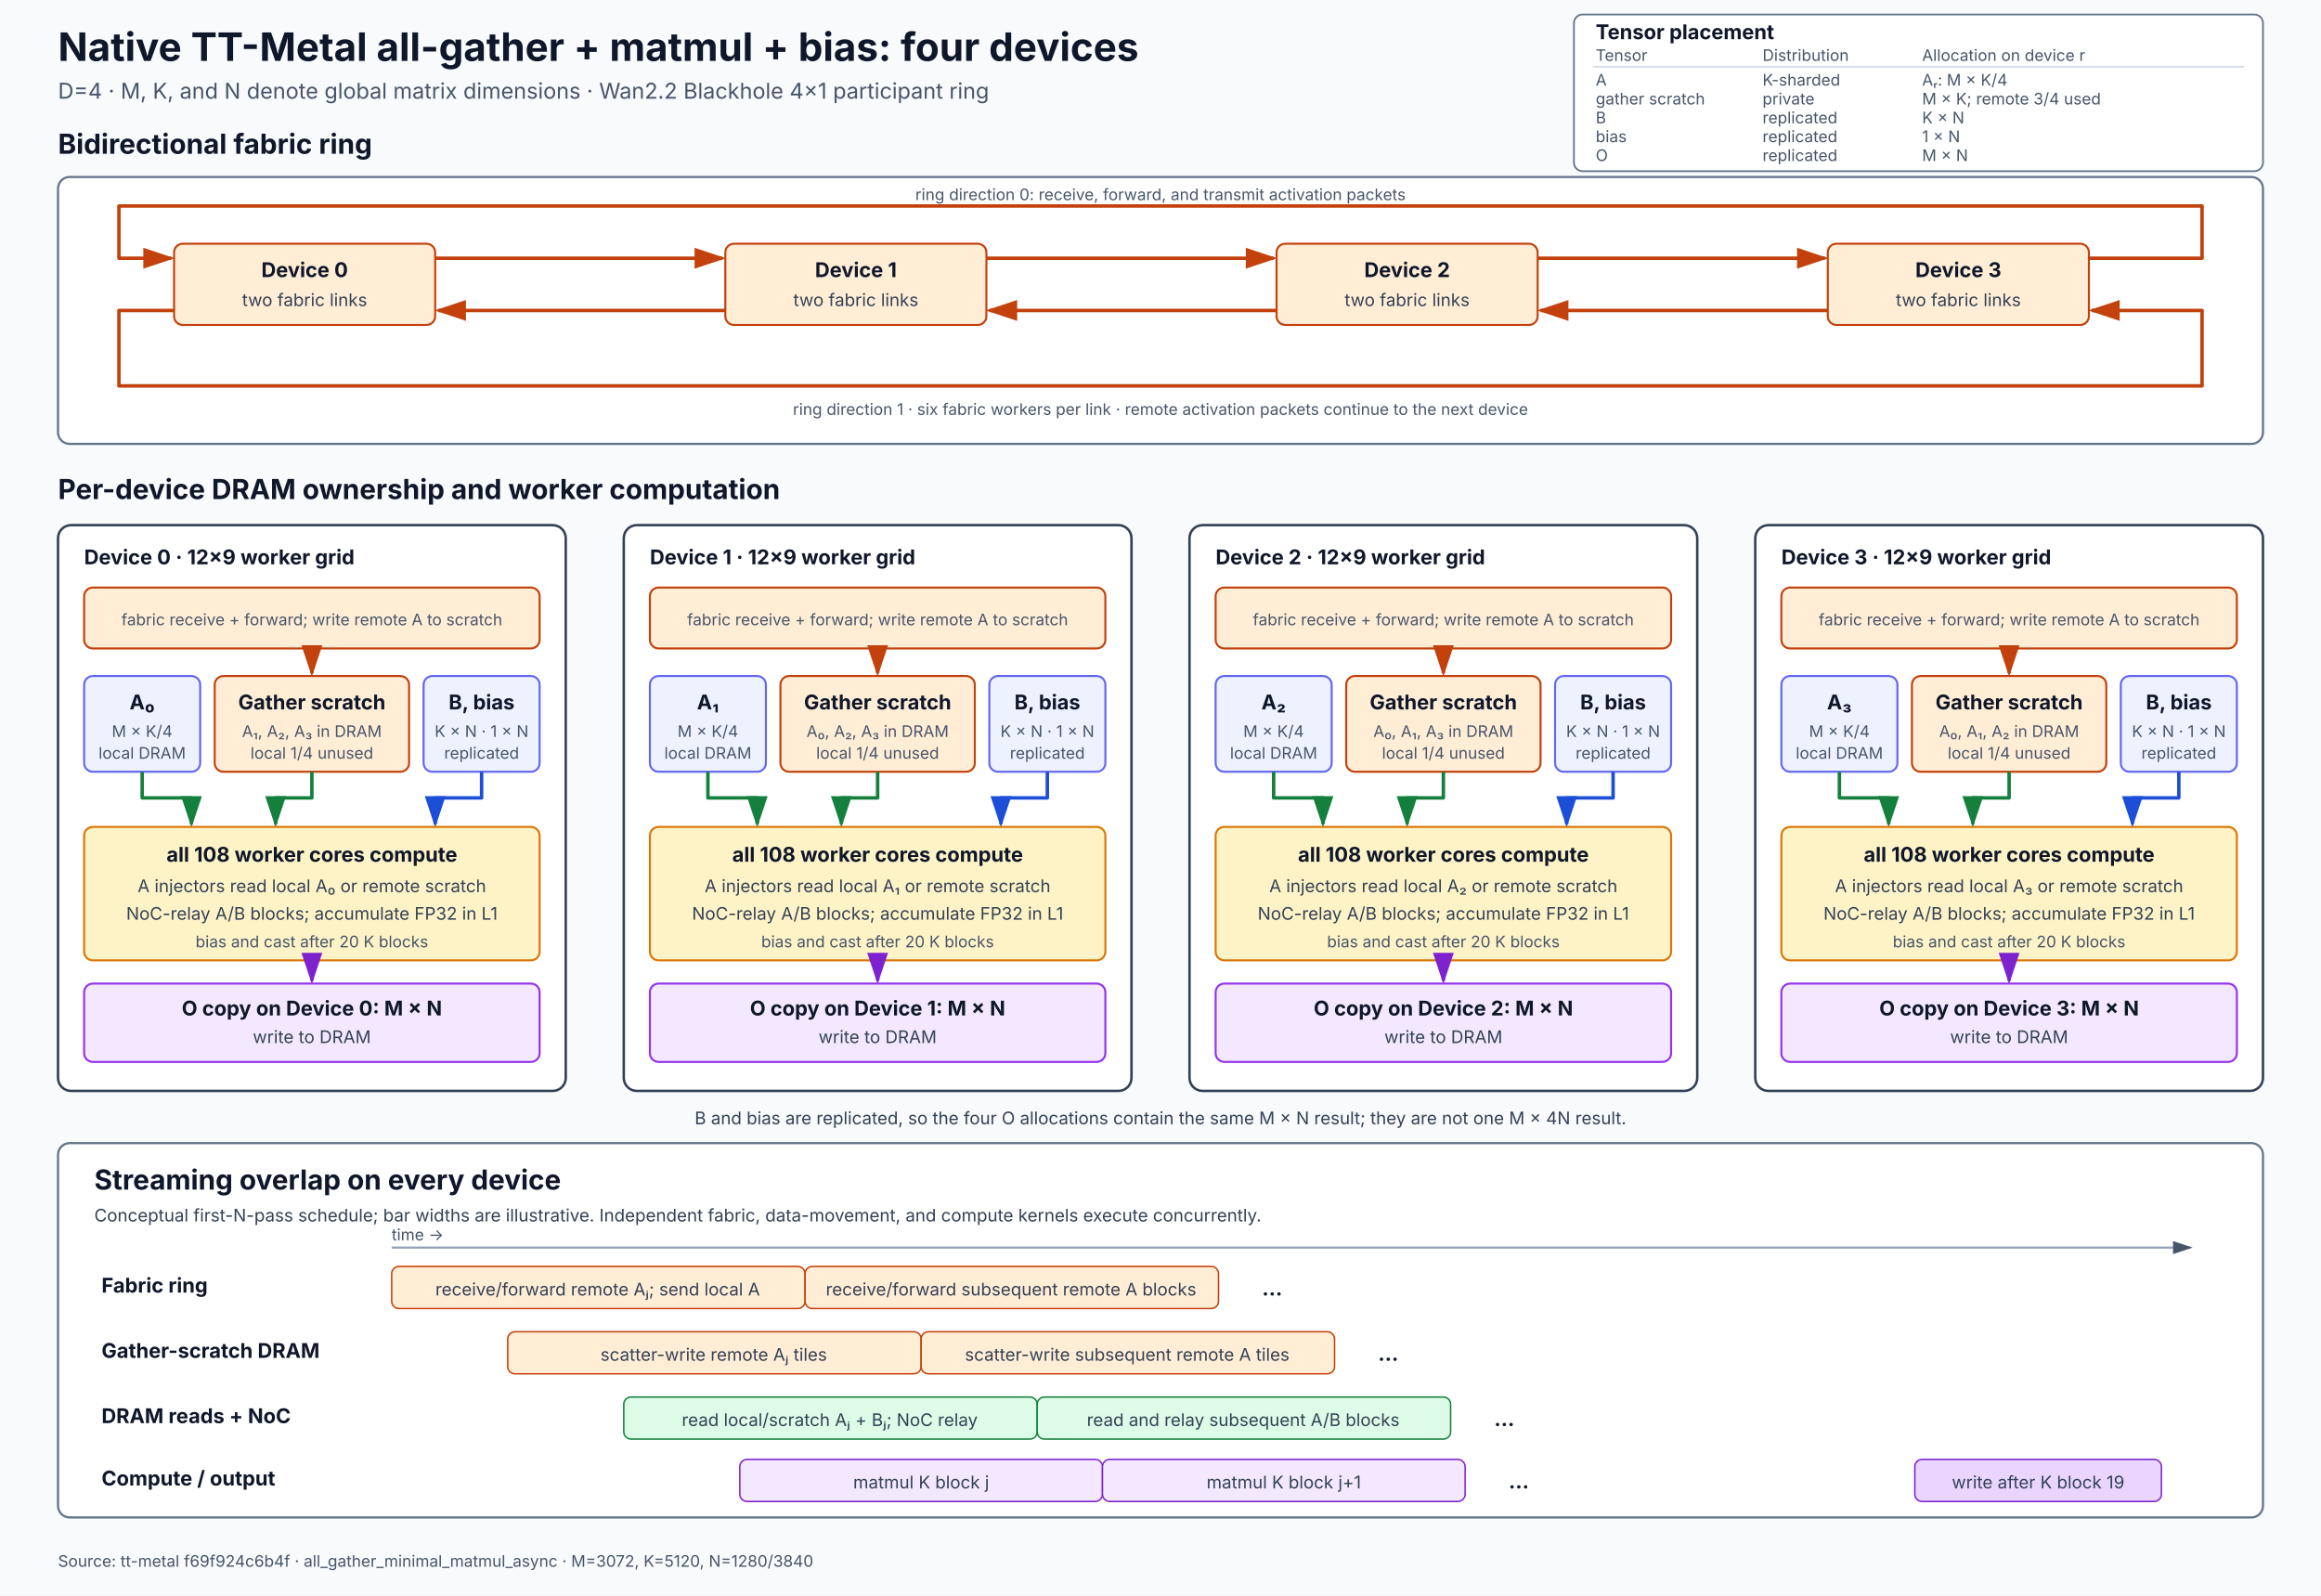
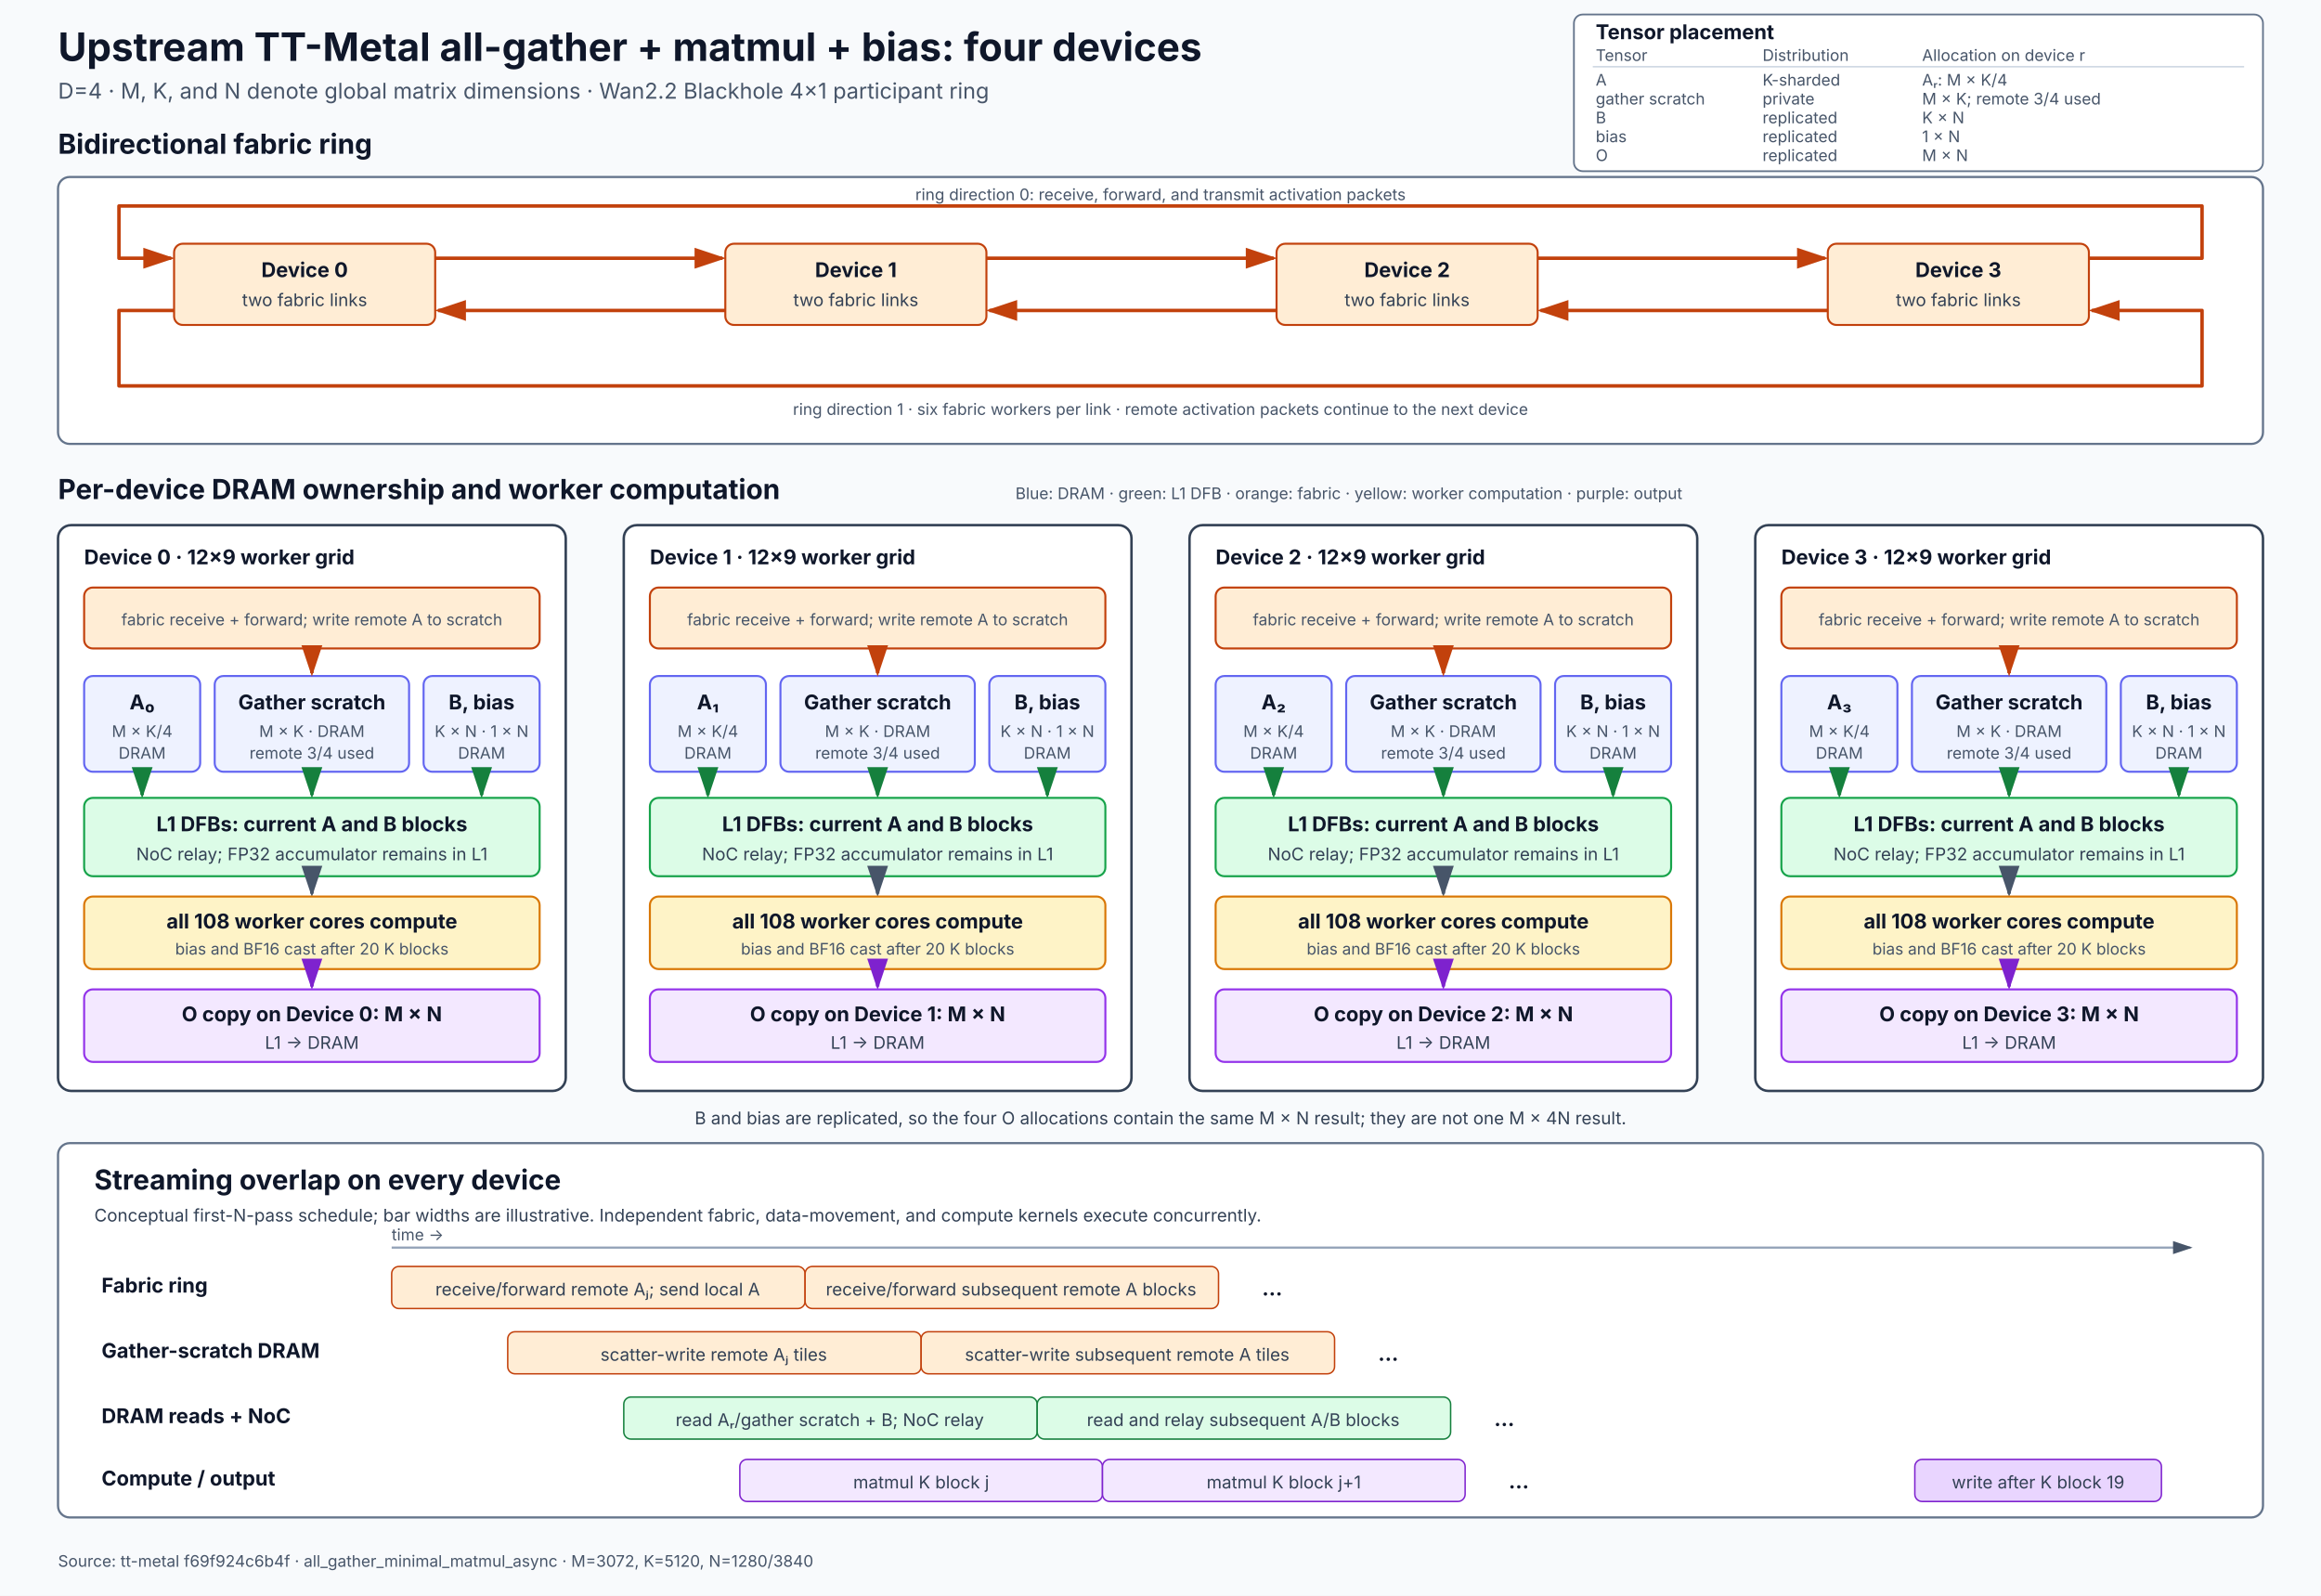
<svg xmlns="http://www.w3.org/2000/svg" width="1600" height="1100" viewBox="0 0 1600 1100" role="img" aria-labelledby="title description">
  <defs>
    <marker id="arrow-orange" markerWidth="10" markerHeight="10" refX="8" refY="3" orient="auto" markerUnits="strokeWidth">
      <path d="M0,0 L0,6 L9,3 z" fill="#c2410c" />
    </marker>
    <marker id="arrow-green" markerWidth="10" markerHeight="10" refX="8" refY="3" orient="auto" markerUnits="strokeWidth">
      <path d="M0,0 L0,6 L9,3 z" fill="#15803d" />
    </marker>
    <marker id="arrow-blue" markerWidth="10" markerHeight="10" refX="8" refY="3" orient="auto" markerUnits="strokeWidth">
      <path d="M0,0 L0,6 L9,3 z" fill="#1d4ed8" />
    </marker>
    <marker id="arrow-purple" markerWidth="10" markerHeight="10" refX="8" refY="3" orient="auto" markerUnits="strokeWidth">
      <path d="M0,0 L0,6 L9,3 z" fill="#7e22ce" />
    </marker>
    <marker id="arrow-gray" markerWidth="10" markerHeight="10" refX="8" refY="3" orient="auto" markerUnits="strokeWidth">
      <path d="M0,0 L0,6 L9,3 z" fill="#475569" />
    </marker>
    <style>
      text { font-family: Inter, ui-sans-serif, system-ui, sans-serif; fill: #0f172a; }
      .title { font-size: 27px; font-weight: 700; }
      .subtitle { font-size: 15px; fill: #475569; }
      .section { font-size: 19px; font-weight: 700; }
      .label { font-size: 14px; font-weight: 650; }
      .small { font-size: 12px; fill: #334155; }
      .tiny { font-size: 11px; fill: #475569; }
      .panel { fill: #ffffff; stroke: #64748b; stroke-width: 1.5; rx: 8; }
      .device { fill: #ffffff; stroke: #334155; stroke-width: 1.7; rx: 9; }
      .dram { fill: #eef2ff; stroke: #6366f1; stroke-width: 1.4; rx: 6; }
+       .l1 { fill: #dcfce7; stroke: #16a34a; stroke-width: 1.4; rx: 6; }
      .scratch { fill: #ffedd5; stroke: #c2410c; stroke-width: 1.4; rx: 6; }
      .compute { fill: #fef3c7; stroke: #d97706; stroke-width: 1.4; rx: 6; }
      .output { fill: #f3e8ff; stroke: #9333ea; stroke-width: 1.4; rx: 6; }
      .table { fill: #ffffff; stroke: #64748b; stroke-width: 1.2; rx: 6; }
      .rule { stroke: #cbd5e1; stroke-width: 1; }
      .route { fill: none; stroke-width: 2.4; stroke-linejoin: round; }
    </style>
  </defs>
  <rect width="1600" height="1100" fill="#f8fafc" />
-   <text x="40" y="42" class="title">Native TT-Metal all-gather + matmul + bias: four devices</text>
+   <text x="40" y="42" class="title">Upstream TT-Metal all-gather + matmul + bias: four devices</text>
  <text x="40" y="68" class="subtitle">D=4 · M, K, and N denote global matrix dimensions · Wan2.2 Blackhole 4×1 participant ring</text>
  <rect x="1085" y="10" width="475" height="108" class="table" />
  <text x="1100" y="27" class="label">Tensor placement</text>
  <text x="1100" y="42" class="tiny">Tensor</text>
  <text x="1215" y="42" class="tiny">Distribution</text>
  <text x="1325" y="42" class="tiny">Allocation on device r</text>
  <path d="M1098 46 H1547" class="rule" />
  <text x="1100" y="59" class="tiny">A</text>
  <text x="1215" y="59" class="tiny">K-sharded</text>
  <text x="1325" y="59" class="tiny">Aᵣ: M × K/4</text>
  <text x="1100" y="72" class="tiny">gather scratch</text>
  <text x="1215" y="72" class="tiny">private</text>
  <text x="1325" y="72" class="tiny">M × K; remote 3/4 used</text>
  <text x="1100" y="85" class="tiny">B</text>
  <text x="1215" y="85" class="tiny">replicated</text>
  <text x="1325" y="85" class="tiny">K × N</text>
  <text x="1100" y="98" class="tiny">bias</text>
  <text x="1215" y="98" class="tiny">replicated</text>
  <text x="1325" y="98" class="tiny">1 × N</text>
  <text x="1100" y="111" class="tiny">O</text>
  <text x="1215" y="111" class="tiny">replicated</text>
  <text x="1325" y="111" class="tiny">M × N</text>
  <text x="40" y="106" class="section">Bidirectional fabric ring</text>
  <rect x="40" y="122" width="1520" height="184" class="panel" />
  <rect x="120" y="168" width="180" height="56" class="scratch" />
  <text x="210" y="191" class="label" text-anchor="middle">Device 0</text>
  <text x="210" y="211" class="small" text-anchor="middle">two fabric links</text>
  <rect x="500" y="168" width="180" height="56" class="scratch" />
  <text x="590" y="191" class="label" text-anchor="middle">Device 1</text>
  <text x="590" y="211" class="small" text-anchor="middle">two fabric links</text>
  <rect x="880" y="168" width="180" height="56" class="scratch" />
  <text x="970" y="191" class="label" text-anchor="middle">Device 2</text>
  <text x="970" y="211" class="small" text-anchor="middle">two fabric links</text>
  <rect x="1260" y="168" width="180" height="56" class="scratch" />
  <text x="1350" y="191" class="label" text-anchor="middle">Device 3</text>
  <text x="1350" y="211" class="small" text-anchor="middle">two fabric links</text>
  <path d="M300 178 H498" class="route" stroke="#c2410c" marker-end="url(#arrow-orange)" />
  <path d="M680 178 H878" class="route" stroke="#c2410c" marker-end="url(#arrow-orange)" />
  <path d="M1060 178 H1258" class="route" stroke="#c2410c" marker-end="url(#arrow-orange)" />
  <path d="M1440 178 H1518 V142 H82 V178 H118" class="route" stroke="#c2410c" marker-end="url(#arrow-orange)" />
  <text x="800" y="138" class="tiny" text-anchor="middle">ring direction 0: receive, forward, and transmit activation packets</text>
  <path d="M1260 214 H1062" class="route" stroke="#c2410c" marker-end="url(#arrow-orange)" />
  <path d="M880 214 H682" class="route" stroke="#c2410c" marker-end="url(#arrow-orange)" />
  <path d="M500 214 H302" class="route" stroke="#c2410c" marker-end="url(#arrow-orange)" />
  <path d="M120 214 H82 V266 H1518 V214 H1442" class="route" stroke="#c2410c" marker-end="url(#arrow-orange)" />
  <text x="800" y="286" class="tiny" text-anchor="middle">ring direction 1 · six fabric workers per link · remote activation packets continue to the next device</text>
  <text x="40" y="344" class="section">Per-device DRAM ownership and worker computation</text>
+   <text x="700" y="344" class="tiny">Blue: DRAM · green: L1 DFB · orange: fabric · yellow: worker computation · purple: output</text>
  <g id="device-0">
    <rect x="40" y="362" width="350" height="390" class="device" />
    <text x="58" y="389" class="label">Device 0 · 12×9 worker grid</text>
    <rect x="58" y="405" width="314" height="42" class="scratch" />
    <text x="215" y="431" class="tiny" text-anchor="middle">fabric receive + forward; write remote A to scratch</text>
    <rect x="58" y="466" width="80" height="66" class="dram" />
    <text x="98" y="489" class="label" text-anchor="middle">A₀</text>
    <text x="98" y="508" class="tiny" text-anchor="middle">M × K/4</text>
-     <text x="98" y="523" class="tiny" text-anchor="middle">local DRAM</text>
-     <rect x="148" y="466" width="134" height="66" class="scratch" />
+     <text x="98" y="523" class="tiny" text-anchor="middle">DRAM</text>
+     <rect x="148" y="466" width="134" height="66" class="dram" />
    <text x="215" y="489" class="label" text-anchor="middle">Gather scratch</text>
-     <text x="215" y="508" class="tiny" text-anchor="middle">A₁, A₂, A₃ in DRAM</text>
-     <text x="215" y="523" class="tiny" text-anchor="middle">local 1/4 unused</text>
+     <text x="215" y="508" class="tiny" text-anchor="middle">M × K · DRAM</text>
+     <text x="215" y="523" class="tiny" text-anchor="middle">remote 3/4 used</text>
    <rect x="292" y="466" width="80" height="66" class="dram" />
    <text x="332" y="489" class="label" text-anchor="middle">B, bias</text>
    <text x="332" y="508" class="tiny" text-anchor="middle">K × N · 1 × N</text>
-     <text x="332" y="523" class="tiny" text-anchor="middle">replicated</text>
+     <text x="332" y="523" class="tiny" text-anchor="middle">DRAM</text>
    <path d="M215 447 V464" class="route" stroke="#c2410c" marker-end="url(#arrow-orange)" />
-     <path d="M98 532 V550 H132 V568" class="route" stroke="#15803d" marker-end="url(#arrow-green)" />
-     <path d="M215 532 V550 H190 V568" class="route" stroke="#15803d" marker-end="url(#arrow-green)" />
-     <path d="M332 532 V550 H300 V568" class="route" stroke="#1d4ed8" marker-end="url(#arrow-blue)" />
-     <rect x="58" y="570" width="314" height="92" class="compute" />
-     <text x="215" y="594" class="label" text-anchor="middle">all 108 worker cores compute</text>
-     <text x="215" y="615" class="small" text-anchor="middle">A injectors read local A₀ or remote scratch</text>
-     <text x="215" y="634" class="small" text-anchor="middle">NoC-relay A/B blocks; accumulate FP32 in L1</text>
-     <text x="215" y="653" class="tiny" text-anchor="middle">bias and cast after 20 K blocks</text>
-     <path d="M215 662 V676" class="route" stroke="#7e22ce" marker-end="url(#arrow-purple)" />
-     <rect x="58" y="678" width="314" height="54" class="output" />
-     <text x="215" y="700" class="label" text-anchor="middle">O copy on Device 0: M × N</text>
-     <text x="215" y="719" class="small" text-anchor="middle">write to DRAM</text>
+     <path d="M98 532 V548" class="route" stroke="#15803d" marker-end="url(#arrow-green)" />
+     <path d="M215 532 V548" class="route" stroke="#15803d" marker-end="url(#arrow-green)" />
+     <path d="M332 532 V548" class="route" stroke="#15803d" marker-end="url(#arrow-green)" />
+     <rect x="58" y="550" width="314" height="54" class="l1" />
+     <text x="215" y="573" class="label" text-anchor="middle">L1 DFBs: current A and B blocks</text>
+     <text x="215" y="593" class="small" text-anchor="middle">NoC relay; FP32 accumulator remains in L1</text>
+     <path d="M215 604 V616" class="route" stroke="#475569" marker-end="url(#arrow-gray)" />
+     <rect x="58" y="618" width="314" height="50" class="compute" />
+     <text x="215" y="640" class="label" text-anchor="middle">all 108 worker cores compute</text>
+     <text x="215" y="658" class="tiny" text-anchor="middle">bias and BF16 cast after 20 K blocks</text>
+     <path d="M215 668 V680" class="route" stroke="#7e22ce" marker-end="url(#arrow-purple)" />
+     <rect x="58" y="682" width="314" height="50" class="output" />
+     <text x="215" y="704" class="label" text-anchor="middle">O copy on Device 0: M × N</text>
+     <text x="215" y="723" class="small" text-anchor="middle">L1 → DRAM</text>
  </g>
  <g id="device-1">
    <rect x="430" y="362" width="350" height="390" class="device" />
    <text x="448" y="389" class="label">Device 1 · 12×9 worker grid</text>
    <rect x="448" y="405" width="314" height="42" class="scratch" />
    <text x="605" y="431" class="tiny" text-anchor="middle">fabric receive + forward; write remote A to scratch</text>
    <rect x="448" y="466" width="80" height="66" class="dram" />
    <text x="488" y="489" class="label" text-anchor="middle">A₁</text>
    <text x="488" y="508" class="tiny" text-anchor="middle">M × K/4</text>
-     <text x="488" y="523" class="tiny" text-anchor="middle">local DRAM</text>
-     <rect x="538" y="466" width="134" height="66" class="scratch" />
+     <text x="488" y="523" class="tiny" text-anchor="middle">DRAM</text>
+     <rect x="538" y="466" width="134" height="66" class="dram" />
    <text x="605" y="489" class="label" text-anchor="middle">Gather scratch</text>
-     <text x="605" y="508" class="tiny" text-anchor="middle">A₀, A₂, A₃ in DRAM</text>
-     <text x="605" y="523" class="tiny" text-anchor="middle">local 1/4 unused</text>
+     <text x="605" y="508" class="tiny" text-anchor="middle">M × K · DRAM</text>
+     <text x="605" y="523" class="tiny" text-anchor="middle">remote 3/4 used</text>
    <rect x="682" y="466" width="80" height="66" class="dram" />
    <text x="722" y="489" class="label" text-anchor="middle">B, bias</text>
    <text x="722" y="508" class="tiny" text-anchor="middle">K × N · 1 × N</text>
-     <text x="722" y="523" class="tiny" text-anchor="middle">replicated</text>
+     <text x="722" y="523" class="tiny" text-anchor="middle">DRAM</text>
    <path d="M605 447 V464" class="route" stroke="#c2410c" marker-end="url(#arrow-orange)" />
-     <path d="M488 532 V550 H522 V568" class="route" stroke="#15803d" marker-end="url(#arrow-green)" />
-     <path d="M605 532 V550 H580 V568" class="route" stroke="#15803d" marker-end="url(#arrow-green)" />
-     <path d="M722 532 V550 H690 V568" class="route" stroke="#1d4ed8" marker-end="url(#arrow-blue)" />
-     <rect x="448" y="570" width="314" height="92" class="compute" />
-     <text x="605" y="594" class="label" text-anchor="middle">all 108 worker cores compute</text>
-     <text x="605" y="615" class="small" text-anchor="middle">A injectors read local A₁ or remote scratch</text>
-     <text x="605" y="634" class="small" text-anchor="middle">NoC-relay A/B blocks; accumulate FP32 in L1</text>
-     <text x="605" y="653" class="tiny" text-anchor="middle">bias and cast after 20 K blocks</text>
-     <path d="M605 662 V676" class="route" stroke="#7e22ce" marker-end="url(#arrow-purple)" />
-     <rect x="448" y="678" width="314" height="54" class="output" />
-     <text x="605" y="700" class="label" text-anchor="middle">O copy on Device 1: M × N</text>
-     <text x="605" y="719" class="small" text-anchor="middle">write to DRAM</text>
+     <path d="M488 532 V548" class="route" stroke="#15803d" marker-end="url(#arrow-green)" />
+     <path d="M605 532 V548" class="route" stroke="#15803d" marker-end="url(#arrow-green)" />
+     <path d="M722 532 V548" class="route" stroke="#15803d" marker-end="url(#arrow-green)" />
+     <rect x="448" y="550" width="314" height="54" class="l1" />
+     <text x="605" y="573" class="label" text-anchor="middle">L1 DFBs: current A and B blocks</text>
+     <text x="605" y="593" class="small" text-anchor="middle">NoC relay; FP32 accumulator remains in L1</text>
+     <path d="M605 604 V616" class="route" stroke="#475569" marker-end="url(#arrow-gray)" />
+     <rect x="448" y="618" width="314" height="50" class="compute" />
+     <text x="605" y="640" class="label" text-anchor="middle">all 108 worker cores compute</text>
+     <text x="605" y="658" class="tiny" text-anchor="middle">bias and BF16 cast after 20 K blocks</text>
+     <path d="M605 668 V680" class="route" stroke="#7e22ce" marker-end="url(#arrow-purple)" />
+     <rect x="448" y="682" width="314" height="50" class="output" />
+     <text x="605" y="704" class="label" text-anchor="middle">O copy on Device 1: M × N</text>
+     <text x="605" y="723" class="small" text-anchor="middle">L1 → DRAM</text>
  </g>
  <g id="device-2">
    <rect x="820" y="362" width="350" height="390" class="device" />
    <text x="838" y="389" class="label">Device 2 · 12×9 worker grid</text>
    <rect x="838" y="405" width="314" height="42" class="scratch" />
    <text x="995" y="431" class="tiny" text-anchor="middle">fabric receive + forward; write remote A to scratch</text>
    <rect x="838" y="466" width="80" height="66" class="dram" />
    <text x="878" y="489" class="label" text-anchor="middle">A₂</text>
    <text x="878" y="508" class="tiny" text-anchor="middle">M × K/4</text>
-     <text x="878" y="523" class="tiny" text-anchor="middle">local DRAM</text>
-     <rect x="928" y="466" width="134" height="66" class="scratch" />
+     <text x="878" y="523" class="tiny" text-anchor="middle">DRAM</text>
+     <rect x="928" y="466" width="134" height="66" class="dram" />
    <text x="995" y="489" class="label" text-anchor="middle">Gather scratch</text>
-     <text x="995" y="508" class="tiny" text-anchor="middle">A₀, A₁, A₃ in DRAM</text>
-     <text x="995" y="523" class="tiny" text-anchor="middle">local 1/4 unused</text>
+     <text x="995" y="508" class="tiny" text-anchor="middle">M × K · DRAM</text>
+     <text x="995" y="523" class="tiny" text-anchor="middle">remote 3/4 used</text>
    <rect x="1072" y="466" width="80" height="66" class="dram" />
    <text x="1112" y="489" class="label" text-anchor="middle">B, bias</text>
    <text x="1112" y="508" class="tiny" text-anchor="middle">K × N · 1 × N</text>
-     <text x="1112" y="523" class="tiny" text-anchor="middle">replicated</text>
+     <text x="1112" y="523" class="tiny" text-anchor="middle">DRAM</text>
    <path d="M995 447 V464" class="route" stroke="#c2410c" marker-end="url(#arrow-orange)" />
-     <path d="M878 532 V550 H912 V568" class="route" stroke="#15803d" marker-end="url(#arrow-green)" />
-     <path d="M995 532 V550 H970 V568" class="route" stroke="#15803d" marker-end="url(#arrow-green)" />
-     <path d="M1112 532 V550 H1080 V568" class="route" stroke="#1d4ed8" marker-end="url(#arrow-blue)" />
-     <rect x="838" y="570" width="314" height="92" class="compute" />
-     <text x="995" y="594" class="label" text-anchor="middle">all 108 worker cores compute</text>
-     <text x="995" y="615" class="small" text-anchor="middle">A injectors read local A₂ or remote scratch</text>
-     <text x="995" y="634" class="small" text-anchor="middle">NoC-relay A/B blocks; accumulate FP32 in L1</text>
-     <text x="995" y="653" class="tiny" text-anchor="middle">bias and cast after 20 K blocks</text>
-     <path d="M995 662 V676" class="route" stroke="#7e22ce" marker-end="url(#arrow-purple)" />
-     <rect x="838" y="678" width="314" height="54" class="output" />
-     <text x="995" y="700" class="label" text-anchor="middle">O copy on Device 2: M × N</text>
-     <text x="995" y="719" class="small" text-anchor="middle">write to DRAM</text>
+     <path d="M878 532 V548" class="route" stroke="#15803d" marker-end="url(#arrow-green)" />
+     <path d="M995 532 V548" class="route" stroke="#15803d" marker-end="url(#arrow-green)" />
+     <path d="M1112 532 V548" class="route" stroke="#15803d" marker-end="url(#arrow-green)" />
+     <rect x="838" y="550" width="314" height="54" class="l1" />
+     <text x="995" y="573" class="label" text-anchor="middle">L1 DFBs: current A and B blocks</text>
+     <text x="995" y="593" class="small" text-anchor="middle">NoC relay; FP32 accumulator remains in L1</text>
+     <path d="M995 604 V616" class="route" stroke="#475569" marker-end="url(#arrow-gray)" />
+     <rect x="838" y="618" width="314" height="50" class="compute" />
+     <text x="995" y="640" class="label" text-anchor="middle">all 108 worker cores compute</text>
+     <text x="995" y="658" class="tiny" text-anchor="middle">bias and BF16 cast after 20 K blocks</text>
+     <path d="M995 668 V680" class="route" stroke="#7e22ce" marker-end="url(#arrow-purple)" />
+     <rect x="838" y="682" width="314" height="50" class="output" />
+     <text x="995" y="704" class="label" text-anchor="middle">O copy on Device 2: M × N</text>
+     <text x="995" y="723" class="small" text-anchor="middle">L1 → DRAM</text>
  </g>
  <g id="device-3">
    <rect x="1210" y="362" width="350" height="390" class="device" />
    <text x="1228" y="389" class="label">Device 3 · 12×9 worker grid</text>
    <rect x="1228" y="405" width="314" height="42" class="scratch" />
    <text x="1385" y="431" class="tiny" text-anchor="middle">fabric receive + forward; write remote A to scratch</text>
    <rect x="1228" y="466" width="80" height="66" class="dram" />
    <text x="1268" y="489" class="label" text-anchor="middle">A₃</text>
    <text x="1268" y="508" class="tiny" text-anchor="middle">M × K/4</text>
-     <text x="1268" y="523" class="tiny" text-anchor="middle">local DRAM</text>
-     <rect x="1318" y="466" width="134" height="66" class="scratch" />
+     <text x="1268" y="523" class="tiny" text-anchor="middle">DRAM</text>
+     <rect x="1318" y="466" width="134" height="66" class="dram" />
    <text x="1385" y="489" class="label" text-anchor="middle">Gather scratch</text>
-     <text x="1385" y="508" class="tiny" text-anchor="middle">A₀, A₁, A₂ in DRAM</text>
-     <text x="1385" y="523" class="tiny" text-anchor="middle">local 1/4 unused</text>
+     <text x="1385" y="508" class="tiny" text-anchor="middle">M × K · DRAM</text>
+     <text x="1385" y="523" class="tiny" text-anchor="middle">remote 3/4 used</text>
    <rect x="1462" y="466" width="80" height="66" class="dram" />
    <text x="1502" y="489" class="label" text-anchor="middle">B, bias</text>
    <text x="1502" y="508" class="tiny" text-anchor="middle">K × N · 1 × N</text>
-     <text x="1502" y="523" class="tiny" text-anchor="middle">replicated</text>
+     <text x="1502" y="523" class="tiny" text-anchor="middle">DRAM</text>
    <path d="M1385 447 V464" class="route" stroke="#c2410c" marker-end="url(#arrow-orange)" />
-     <path d="M1268 532 V550 H1302 V568" class="route" stroke="#15803d" marker-end="url(#arrow-green)" />
-     <path d="M1385 532 V550 H1360 V568" class="route" stroke="#15803d" marker-end="url(#arrow-green)" />
-     <path d="M1502 532 V550 H1470 V568" class="route" stroke="#1d4ed8" marker-end="url(#arrow-blue)" />
-     <rect x="1228" y="570" width="314" height="92" class="compute" />
-     <text x="1385" y="594" class="label" text-anchor="middle">all 108 worker cores compute</text>
-     <text x="1385" y="615" class="small" text-anchor="middle">A injectors read local A₃ or remote scratch</text>
-     <text x="1385" y="634" class="small" text-anchor="middle">NoC-relay A/B blocks; accumulate FP32 in L1</text>
-     <text x="1385" y="653" class="tiny" text-anchor="middle">bias and cast after 20 K blocks</text>
-     <path d="M1385 662 V676" class="route" stroke="#7e22ce" marker-end="url(#arrow-purple)" />
-     <rect x="1228" y="678" width="314" height="54" class="output" />
-     <text x="1385" y="700" class="label" text-anchor="middle">O copy on Device 3: M × N</text>
-     <text x="1385" y="719" class="small" text-anchor="middle">write to DRAM</text>
+     <path d="M1268 532 V548" class="route" stroke="#15803d" marker-end="url(#arrow-green)" />
+     <path d="M1385 532 V548" class="route" stroke="#15803d" marker-end="url(#arrow-green)" />
+     <path d="M1502 532 V548" class="route" stroke="#15803d" marker-end="url(#arrow-green)" />
+     <rect x="1228" y="550" width="314" height="54" class="l1" />
+     <text x="1385" y="573" class="label" text-anchor="middle">L1 DFBs: current A and B blocks</text>
+     <text x="1385" y="593" class="small" text-anchor="middle">NoC relay; FP32 accumulator remains in L1</text>
+     <path d="M1385 604 V616" class="route" stroke="#475569" marker-end="url(#arrow-gray)" />
+     <rect x="1228" y="618" width="314" height="50" class="compute" />
+     <text x="1385" y="640" class="label" text-anchor="middle">all 108 worker cores compute</text>
+     <text x="1385" y="658" class="tiny" text-anchor="middle">bias and BF16 cast after 20 K blocks</text>
+     <path d="M1385 668 V680" class="route" stroke="#7e22ce" marker-end="url(#arrow-purple)" />
+     <rect x="1228" y="682" width="314" height="50" class="output" />
+     <text x="1385" y="704" class="label" text-anchor="middle">O copy on Device 3: M × N</text>
+     <text x="1385" y="723" class="small" text-anchor="middle">L1 → DRAM</text>
  </g>
  <text x="800" y="775" class="small" text-anchor="middle">B and bias are replicated, so the four O allocations contain the same M × N result; they are not one M × 4N result.</text>
  <rect x="40" y="788" width="1520" height="258" class="panel" />
  <text x="65" y="820" class="section">Streaming overlap on every device</text>
  <text x="65" y="842" class="small">Conceptual first-N-pass schedule; bar widths are illustrative. Independent fabric, data-movement, and compute kernels execute concurrently.</text>
  <text x="70" y="891" class="label">Fabric ring</text>
  <text x="70" y="936" class="label">Gather-scratch DRAM</text>
  <text x="70" y="981" class="label">DRAM reads + NoC</text>
  <text x="70" y="1024" class="label">Compute / output</text>
  <path d="M270 860 H1510" stroke="#94a3b8" stroke-width="1.5" marker-end="url(#arrow-gray)" />
  <text x="270" y="855" class="tiny">time →</text>
  <rect x="270" y="873" width="285" height="29" rx="5" fill="#ffedd5" stroke="#c2410c" />
  <text x="412" y="893" class="small" text-anchor="middle">receive/forward remote Aⱼ; send local A</text>
  <rect x="555" y="873" width="285" height="29" rx="5" fill="#ffedd5" stroke="#c2410c" />
  <text x="697" y="893" class="small" text-anchor="middle">receive/forward subsequent remote A blocks</text>
  <text x="870" y="893" class="label">…</text>
  <rect x="350" y="918" width="285" height="29" rx="5" fill="#ffedd5" stroke="#c2410c" />
  <text x="492" y="938" class="small" text-anchor="middle">scatter-write remote Aⱼ tiles</text>
  <rect x="635" y="918" width="285" height="29" rx="5" fill="#ffedd5" stroke="#c2410c" />
  <text x="777" y="938" class="small" text-anchor="middle">scatter-write subsequent remote A tiles</text>
  <text x="950" y="938" class="label">…</text>
  <rect x="430" y="963" width="285" height="29" rx="5" fill="#dcfce7" stroke="#15803d" />
-   <text x="572" y="983" class="small" text-anchor="middle">read local/scratch Aⱼ + Bⱼ; NoC relay</text>
+   <text x="572" y="983" class="small" text-anchor="middle">read Aᵣ/gather scratch + B; NoC relay</text>
  <rect x="715" y="963" width="285" height="29" rx="5" fill="#dcfce7" stroke="#15803d" />
  <text x="857" y="983" class="small" text-anchor="middle">read and relay subsequent A/B blocks</text>
  <text x="1030" y="983" class="label">…</text>
  <rect x="510" y="1006" width="250" height="29" rx="5" fill="#f3e8ff" stroke="#7e22ce" />
  <text x="635" y="1026" class="small" text-anchor="middle">matmul K block j</text>
  <rect x="760" y="1006" width="250" height="29" rx="5" fill="#f3e8ff" stroke="#7e22ce" />
  <text x="885" y="1026" class="small" text-anchor="middle">matmul K block j+1</text>
  <text x="1040" y="1026" class="label">…</text>
  <rect x="1320" y="1006" width="170" height="29" rx="5" fill="#e9d5ff" stroke="#7e22ce" />
  <text x="1405" y="1026" class="small" text-anchor="middle">write after K block 19</text>
  <text x="40" y="1080" class="tiny">Source: tt-metal f69f924c6b4f · all_gather_minimal_matmul_async · M=3072, K=5120, N=1280/3840</text>
</svg>
